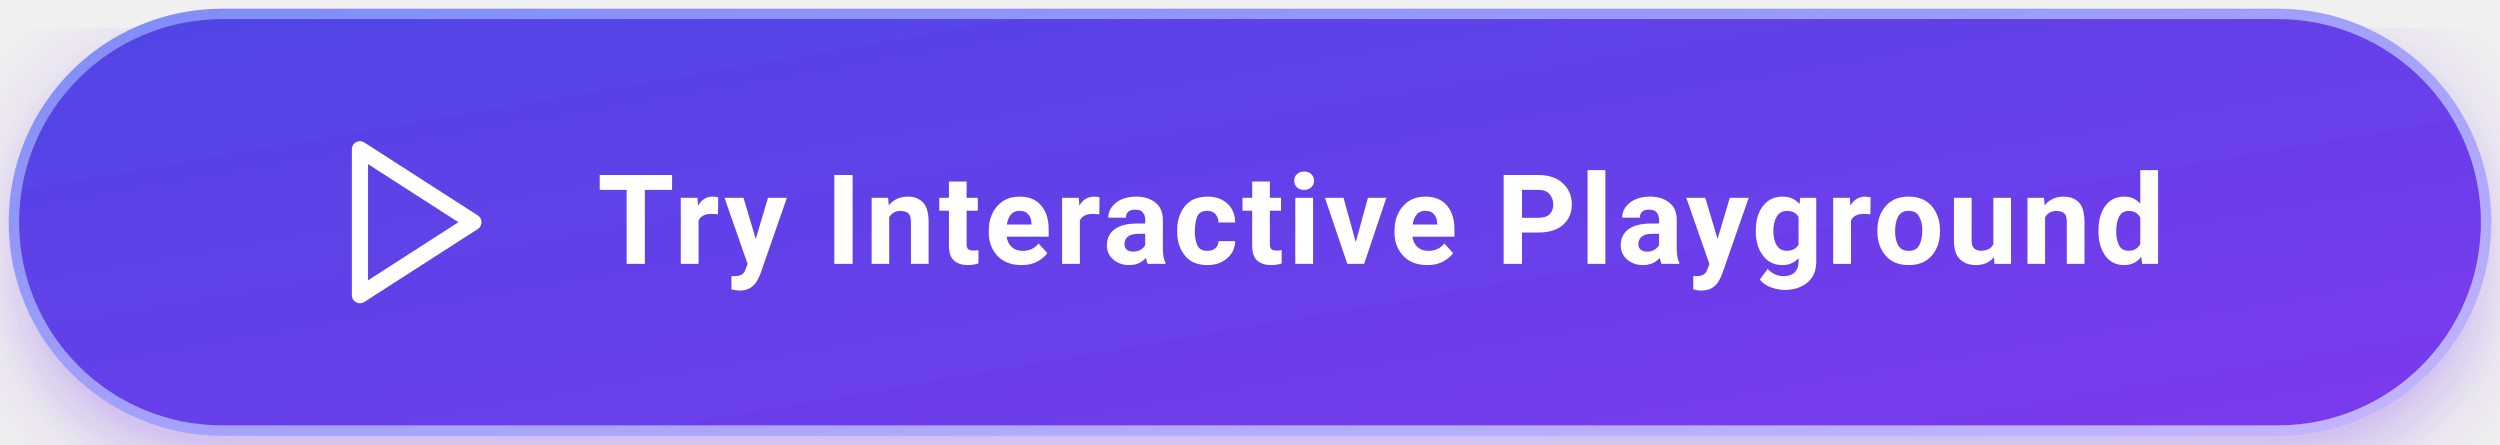
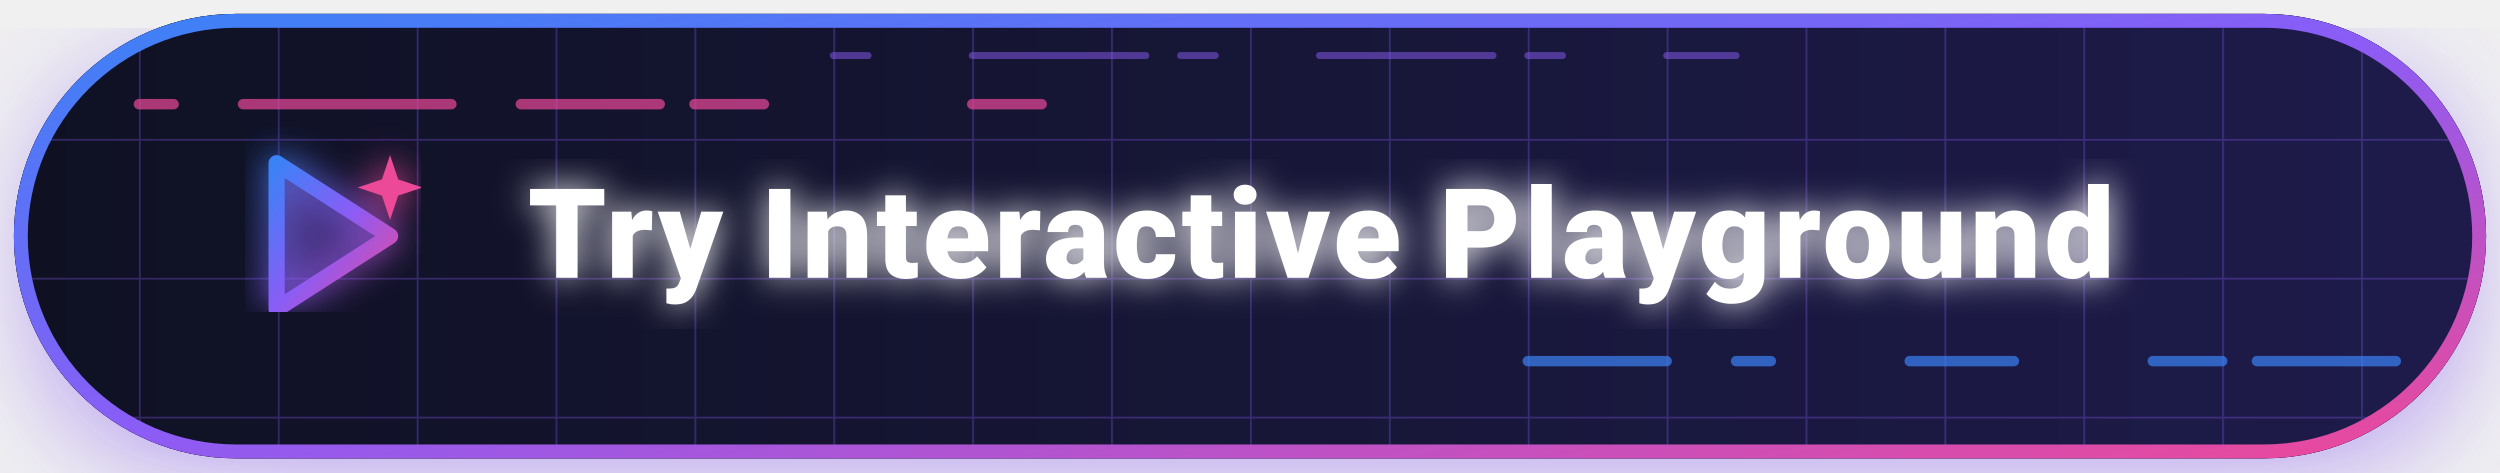
- <svg xmlns="http://www.w3.org/2000/svg" width="360" height="64" viewBox="0 0 360 64">
+ <svg xmlns="http://www.w3.org/2000/svg" width="360" height="68" viewBox="0 0 360 68">
  <defs>
-     <linearGradient id="grad" x1="0%" y1="0%" x2="100%" y2="100%">
-       <stop offset="0%" stop-color="#4F46E5" />
-       <stop offset="100%" stop-color="#7C3AED" />
+     <linearGradient id="neonBorder" x1="0%" y1="0%" x2="100%" y2="100%">
+       <stop offset="0%" stop-color="#3B82F6" />
+       <stop offset="50%" stop-color="#8B5CF6" />
+       <stop offset="100%" stop-color="#EC4899" />
    </linearGradient>
-     <linearGradient id="borderGrad" x1="0%" y1="0%" x2="100%" y2="100%">
-       <stop offset="0%" stop-color="#818CF8" />
-       <stop offset="100%" stop-color="#C4B5FD" />
+     <linearGradient id="bgGrad" x1="0%" y1="0%" x2="100%" y2="0%">
+       <stop offset="0%" stop-color="#0f1123" />
+       <stop offset="100%" stop-color="#1e1b4b" />
    </linearGradient>
-     <filter id="shadow" x="-10%" y="-10%" width="120%" height="120%">
-       <feDropShadow dx="0" dy="4" stdDeviation="6" flood-color="#7C3AED" flood-opacity="0.4" />
+     <pattern id="warpGrid" width="20" height="20" patternUnits="userSpaceOnUse">
+       <path d="M 20 0 L 0 0 0 20" fill="none" stroke="#8B5CF6" stroke-width="0.5" stroke-opacity="0.3" />
+     </pattern>
+     <filter id="glow" x="-20%" y="-20%" width="140%" height="140%">
+       <feGaussianBlur stdDeviation="2.5" result="blur" />
+       <feComposite in="SourceGraphic" in2="blur" operator="over" />
+     </filter>
+     <filter id="btnShadow" x="-10%" y="-10%" width="120%" height="120%">
+       <feDropShadow dx="0" dy="4" stdDeviation="8" flood-color="#8B5CF6" flood-opacity="0.5" />
    </filter>
  </defs>
-   <rect x="2" y="2" width="356" height="60" rx="30" fill="url(#grad)" filter="url(#shadow)" />
-   <rect x="2" y="2" width="356" height="60" rx="30" fill="none" stroke="url(#borderGrad)" stroke-width="1.5" />
-   <g transform="translate(46, 18)">
-     <svg width="28" height="28" viewBox="0 0 24 24" fill="none" stroke="#ffffff" stroke-width="2" stroke-linecap="round" stroke-linejoin="round">
-       <polygon points="5 3 19 12 5 21 5 3" />
+   <rect x="2" y="2" width="356" height="64" rx="32" fill="#000" filter="url(#btnShadow)" />
+   <rect x="2" y="2" width="356" height="64" rx="32" fill="url(#bgGrad)" />
+   <clipPath id="btnClip">
+     <rect x="2" y="2" width="356" height="64" rx="32" />
+   </clipPath>
+   <rect x="2" y="2" width="356" height="64" fill="url(#warpGrid)" clip-path="url(#btnClip)" />
+   <g clip-path="url(#btnClip)">
+     <line x1="-10" y1="15" x2="150" y2="15" stroke="#EC4899" stroke-width="1.5" stroke-linecap="round" stroke-opacity="0.7" stroke-dasharray="10 20 5 10 30" />
+     <line x1="220" y1="52" x2="380" y2="52" stroke="#3B82F6" stroke-width="1.5" stroke-linecap="round" stroke-opacity="0.7" stroke-dasharray="20 10 5 20 15" />
+     <line x1="120" y1="8" x2="250" y2="8" stroke="#8B5CF6" stroke-width="1" stroke-linecap="round" stroke-opacity="0.5" stroke-dasharray="5 15 25 5" />
+   </g>
+   <rect x="3" y="3" width="354" height="62" rx="31" fill="none" stroke="url(#neonBorder)" stroke-width="2" />
+   <g transform="translate(34, 20)">
+     <svg width="28" height="28" viewBox="0 0 24 24" fill="none" stroke="url(#neonBorder)" stroke-width="2" stroke-linecap="round" stroke-linejoin="round" filter="url(#glow)">
+       <polygon points="5 3 19 12 5 21 5 3" fill="#8B5CF6" fill-opacity="0.25" />
+       <path d="M 19 2 L 20 5 L 23 6 L 20 7 L 19 10 L 18 7 L 15 6 L 18 5 Z" fill="#EC4899" stroke="none" />
    </svg>
  </g>
-   <text x="86" y="38" font-family="-apple-system, BlinkMacSystemFont, 'Segoe UI', Roboto, Helvetica, Arial, sans-serif" font-size="18" font-weight="700" fill="#ffffff" letter-spacing="0.5">Try Interactive Playground</text>
+   <text x="76" y="40" font-family="-apple-system, BlinkMacSystemFont, 'Segoe UI', Roboto, Helvetica, Arial, sans-serif" font-size="18" font-weight="800" fill="#ffffff" letter-spacing="0.5" filter="url(#glow)">Try Interactive Playground</text>
</svg>
